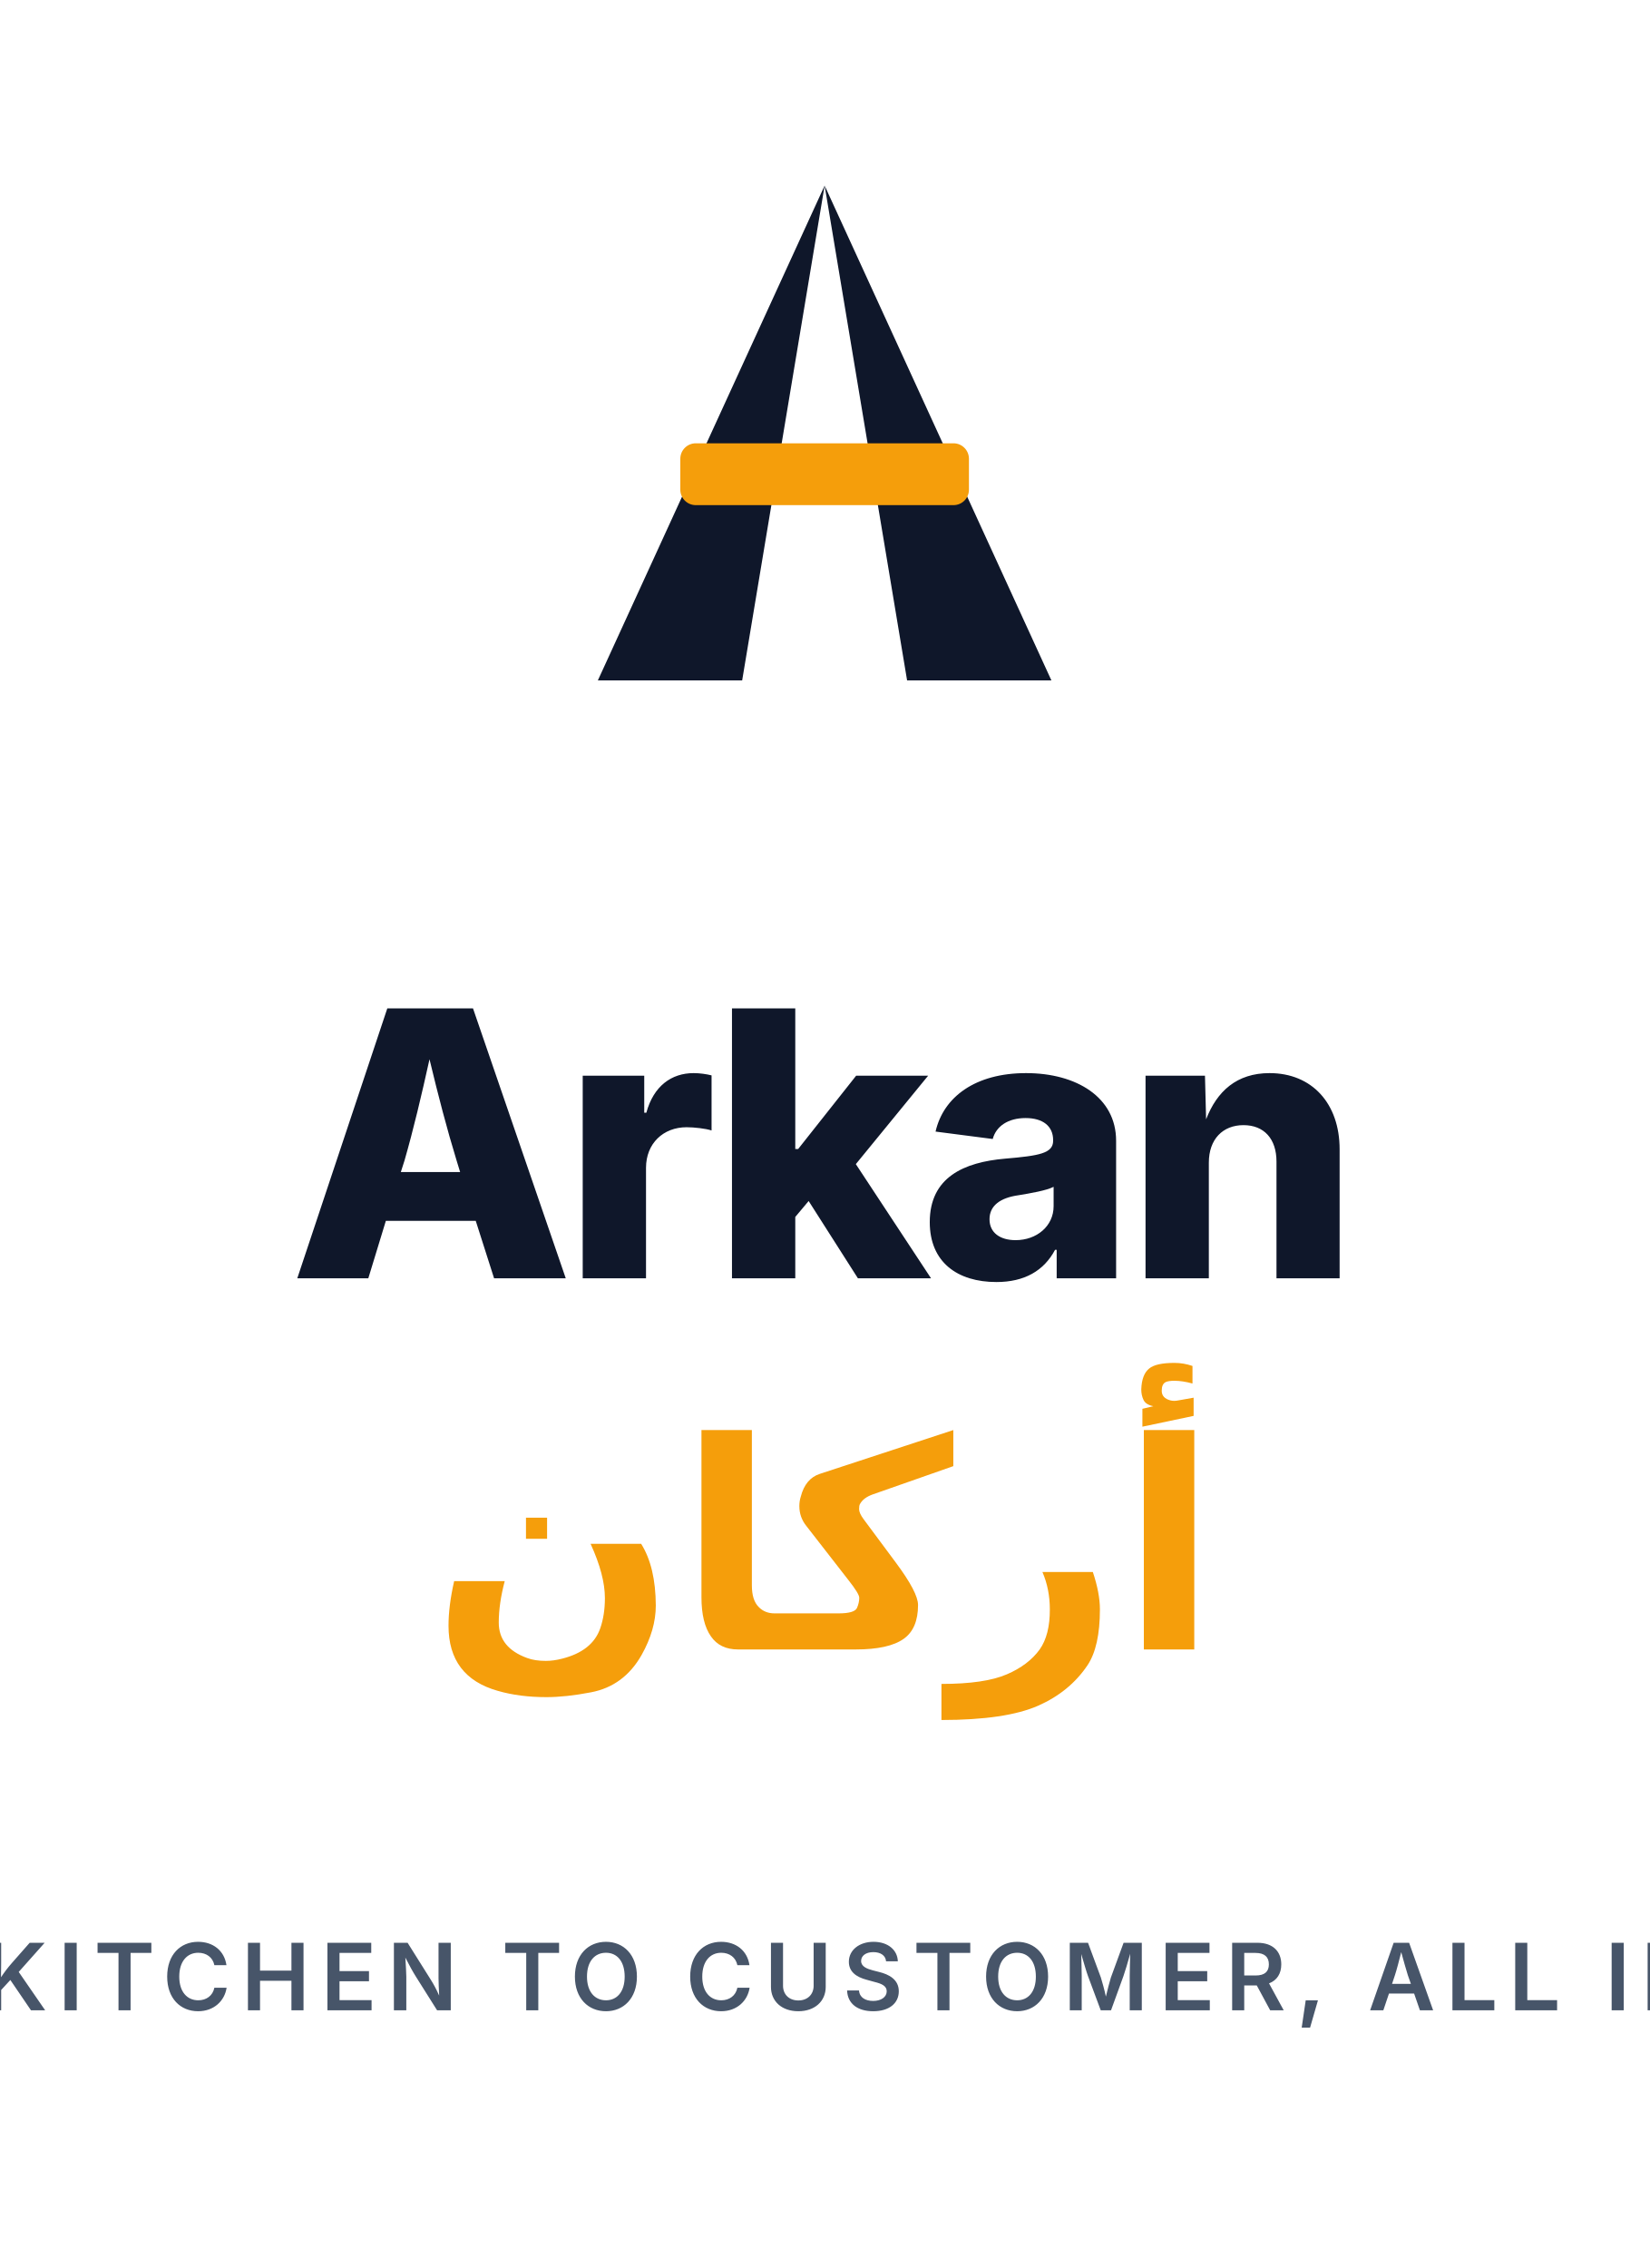
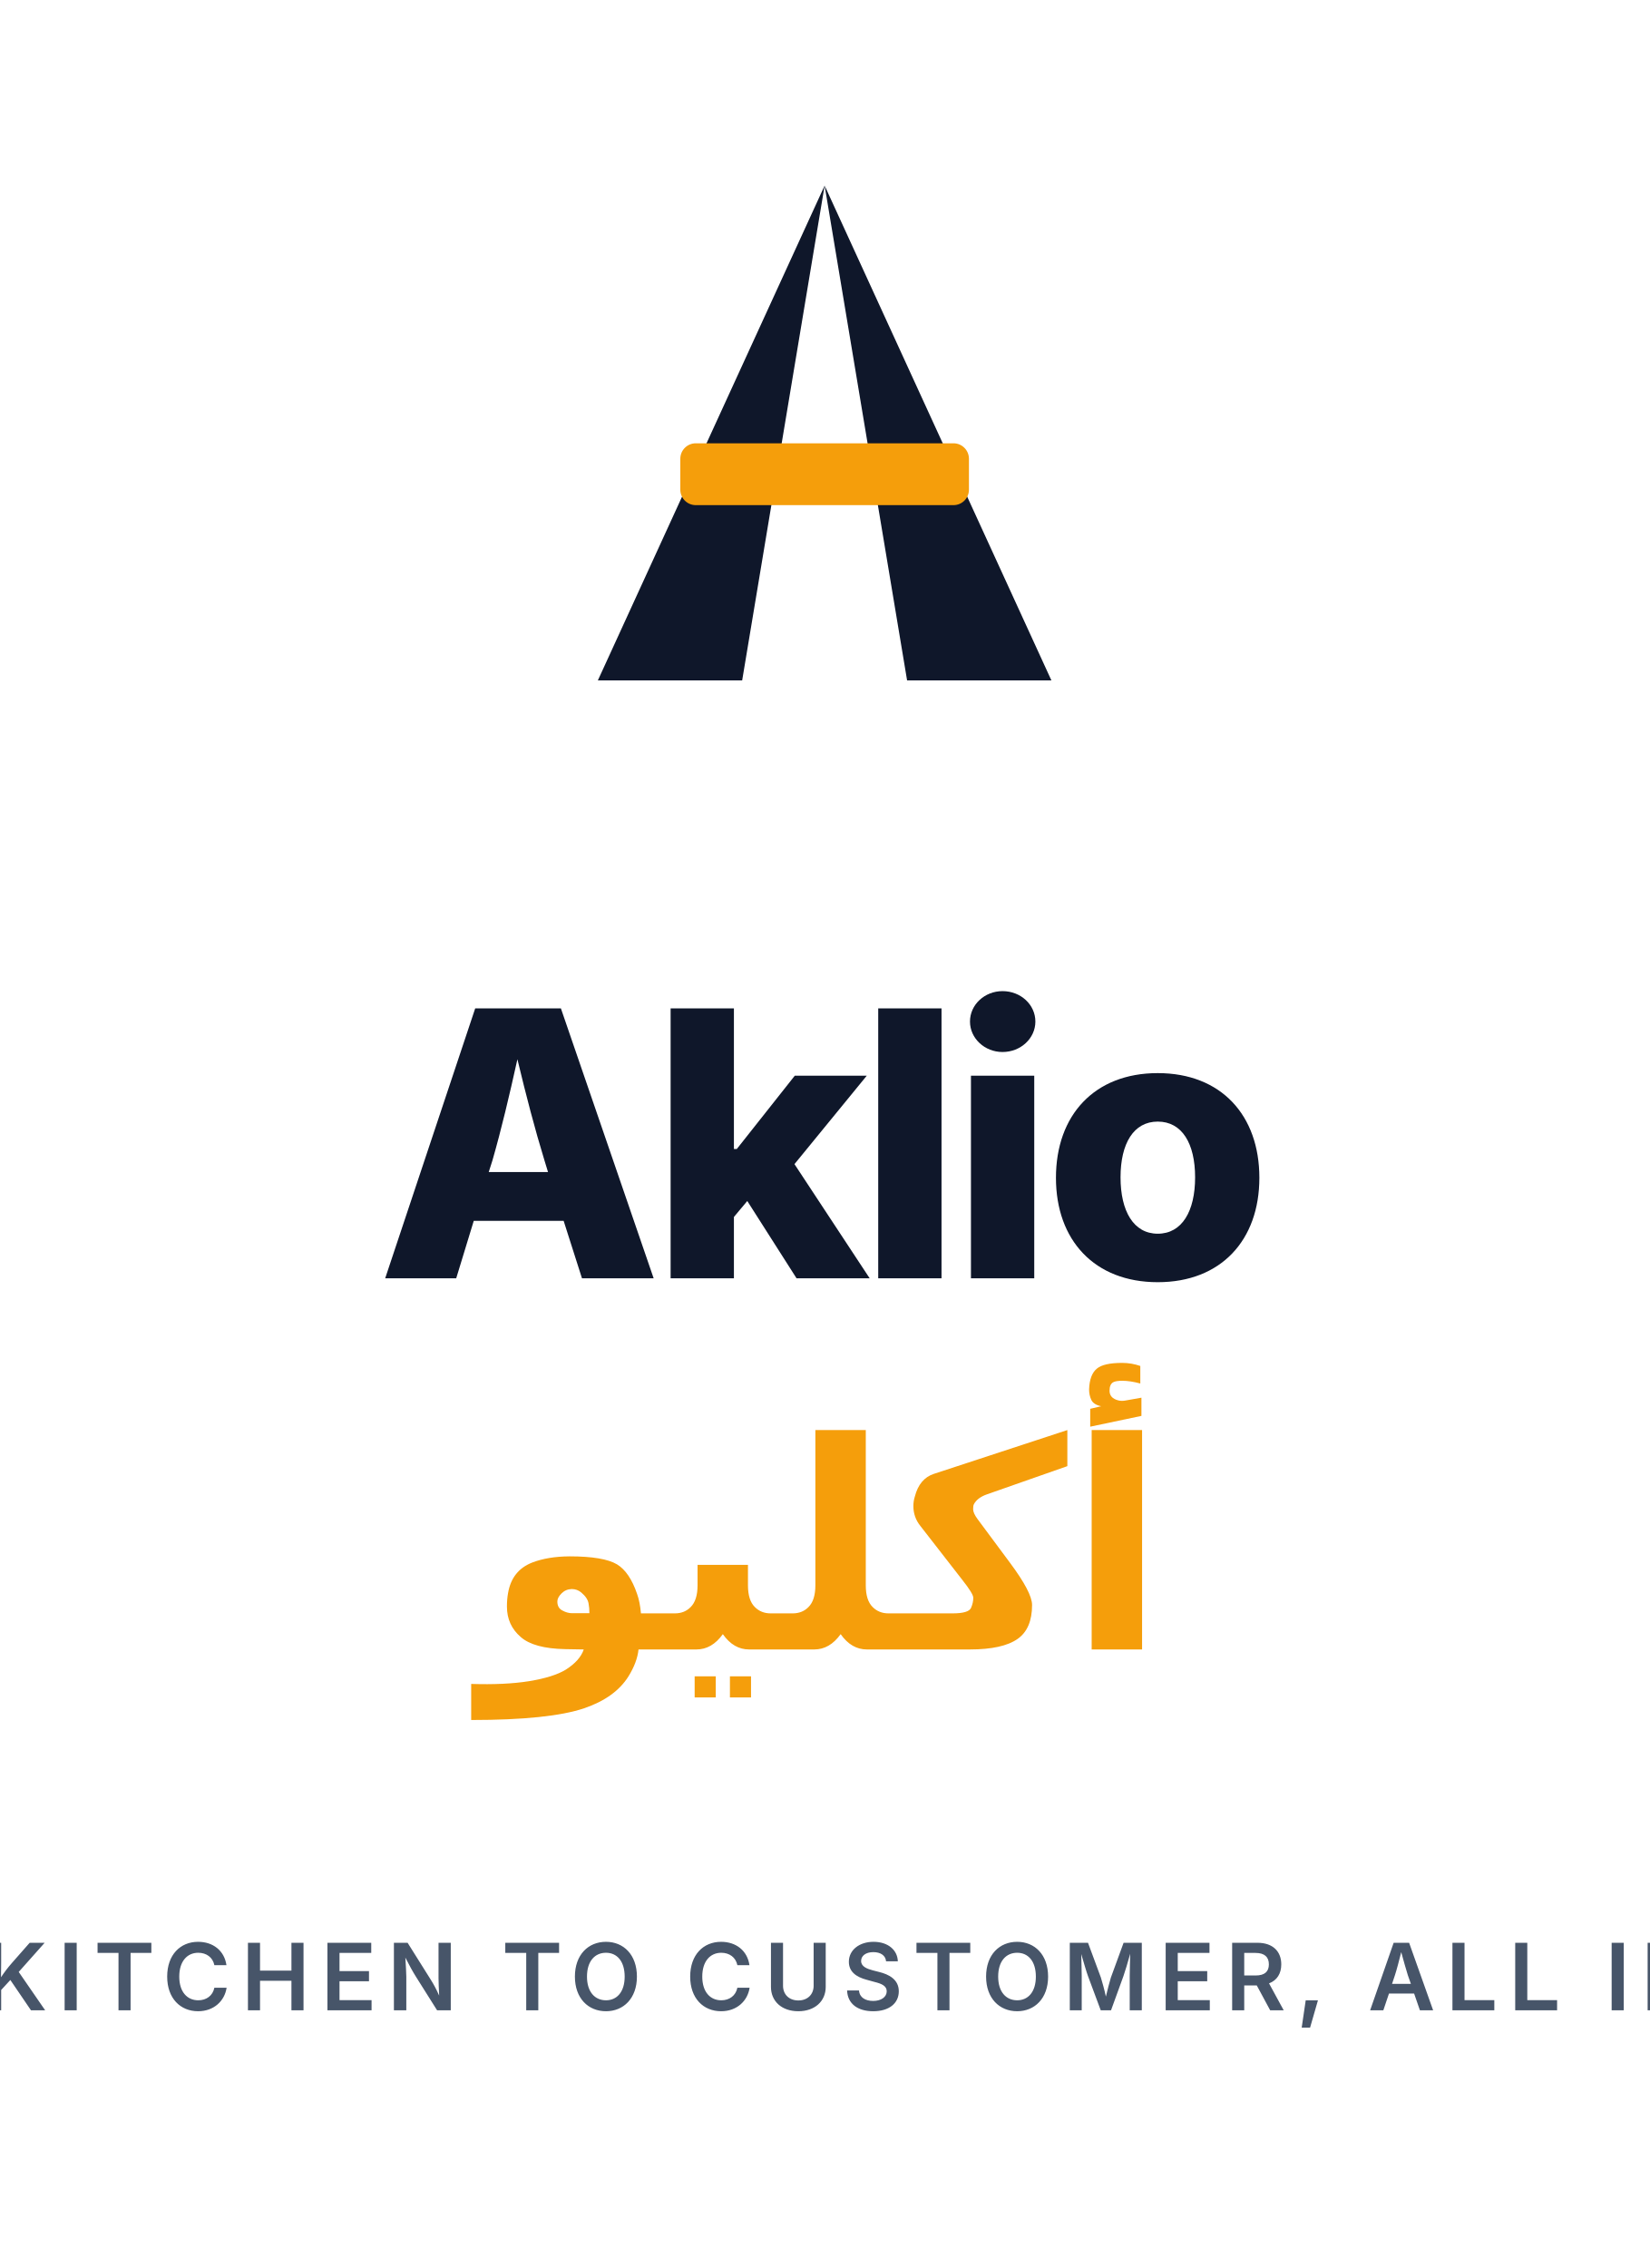
- <svg xmlns="http://www.w3.org/2000/svg" viewBox="0 0 160 220" fill="none" role="img" aria-label="Arkan أركان">
+ <svg xmlns="http://www.w3.org/2000/svg" viewBox="0 0 160 220" fill="none" role="img" aria-label="Aklio أكليو">
  <g transform="translate(48,12)">
    <path d="M 32 6 L 24 54 L 10 54 Z" fill="#0f172a" />
    <path d="M 32 6 L 54 54 L 40 54 Z" fill="#0f172a" />
    <rect x="18" y="31" width="28" height="6" rx="1.5" fill="#f59e0b" />
  </g>
-   <text x="80" y="124" text-anchor="middle" font-family="Inter, system-ui, sans-serif" font-size="36" font-weight="800" fill="#0f172a" letter-spacing="-1.2">Arkan</text>
-   <text x="80" y="160" text-anchor="middle" direction="rtl" font-family="'Cairo','Tajawal',system-ui,sans-serif" font-size="28" font-weight="700" fill="#f59e0b">أركان</text>
+   <text x="80" y="124" text-anchor="middle" font-family="Inter, system-ui, sans-serif" font-size="36" font-weight="800" fill="#0f172a" letter-spacing="-1.2">Aklio</text>
+   <text x="80" y="160" text-anchor="middle" direction="rtl" font-family="'Cairo','Tajawal',system-ui,sans-serif" font-size="28" font-weight="700" fill="#f59e0b">أكليو</text>
  <text x="80" y="195" text-anchor="middle" font-family="Inter, system-ui, sans-serif" font-size="9" font-weight="600" fill="#475569" letter-spacing="1">
    FROM KITCHEN TO CUSTOMER, ALL IN ONE.
  </text>
</svg>
